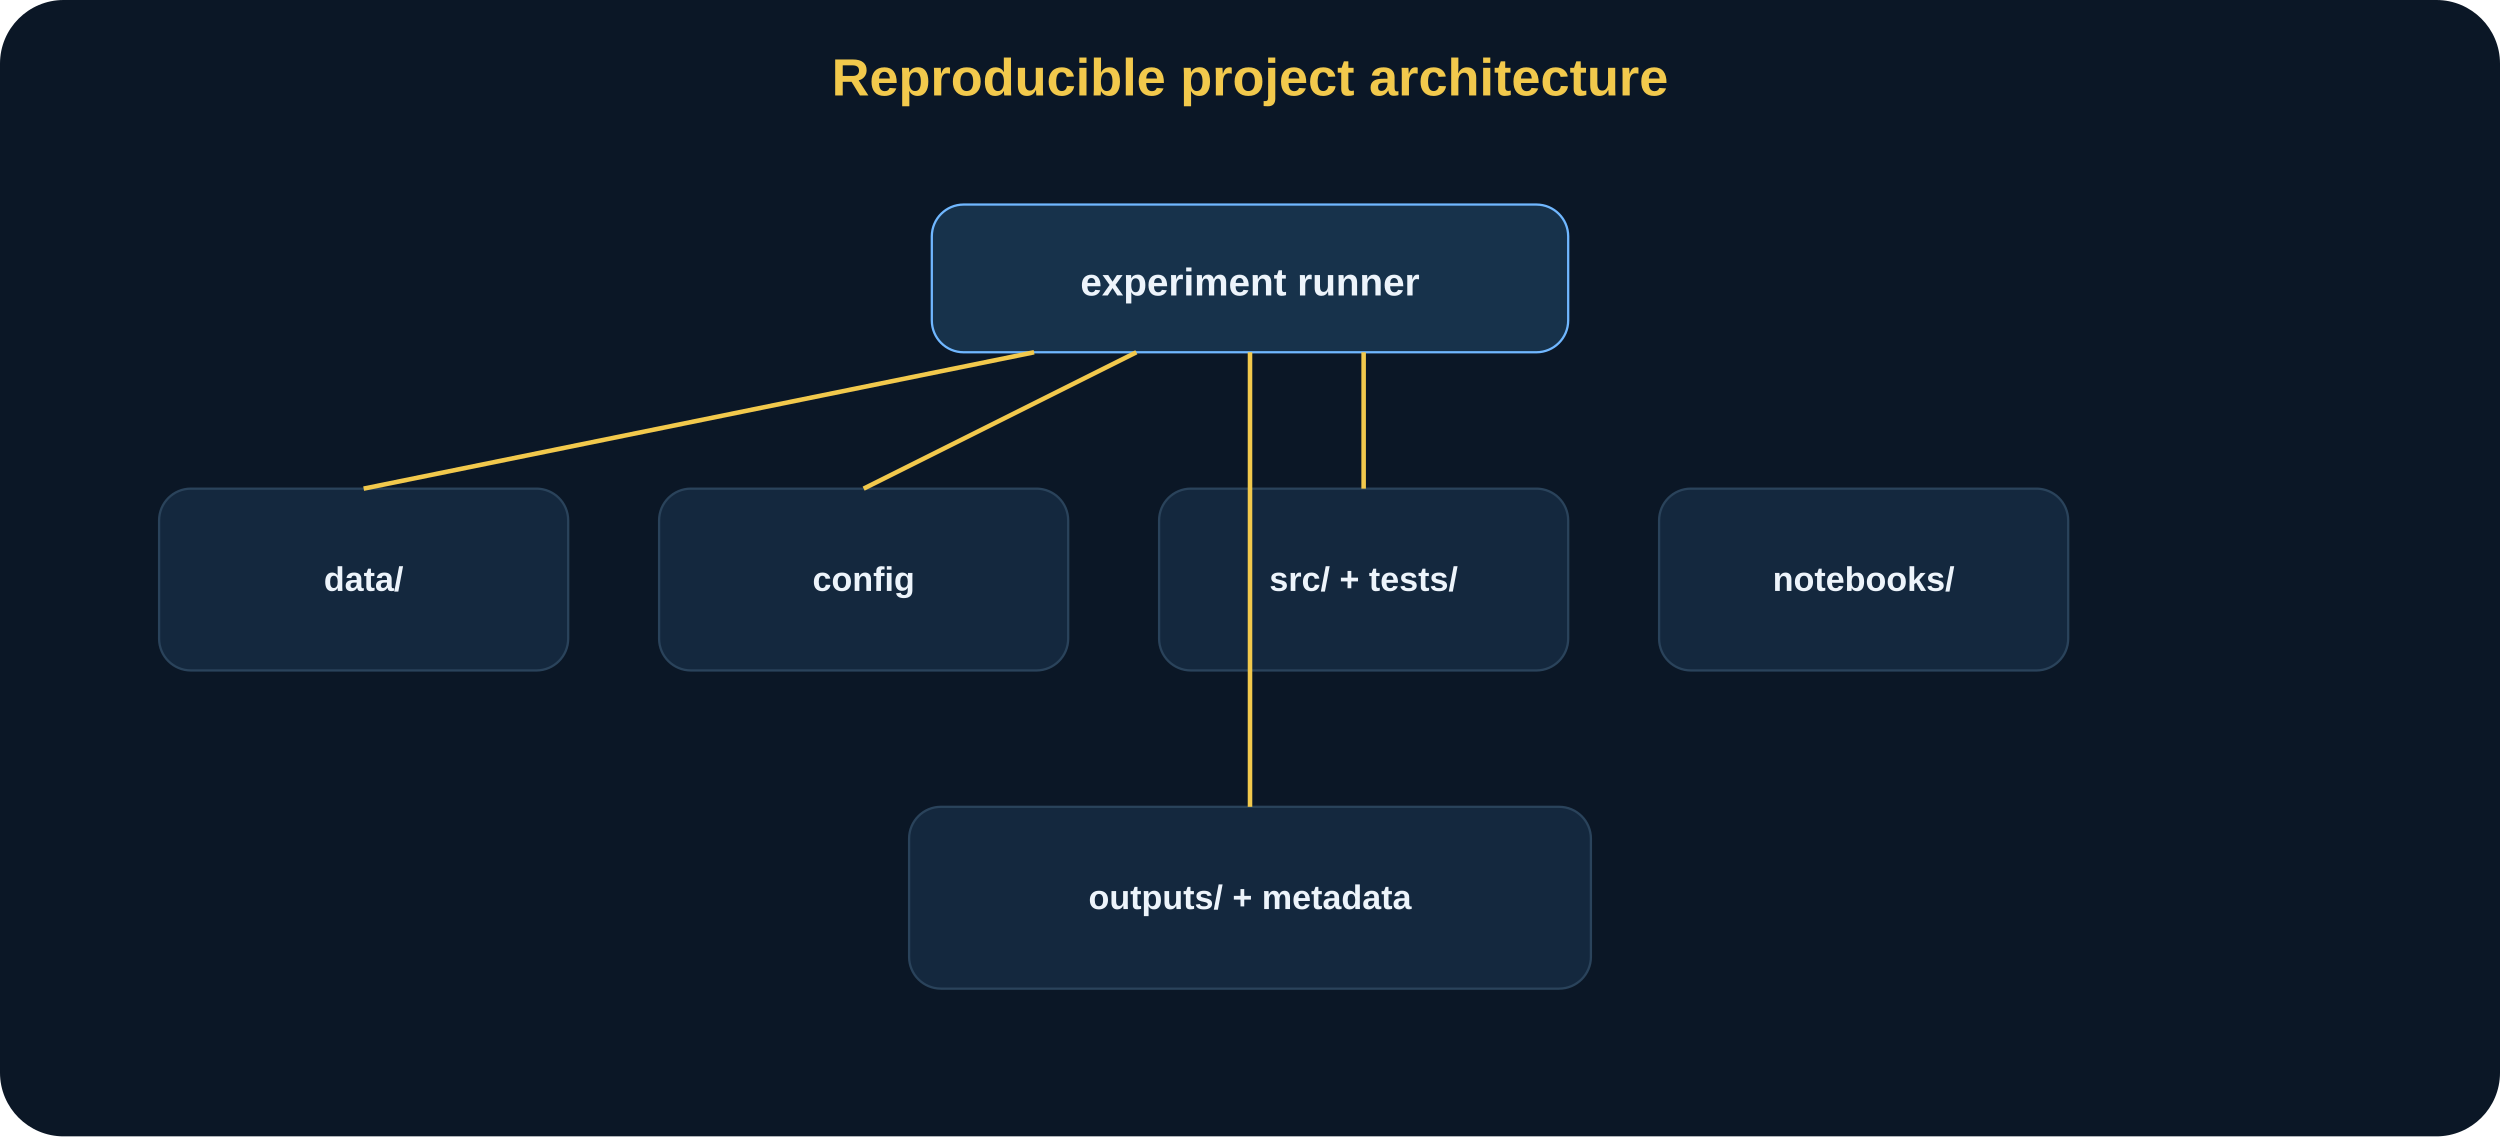
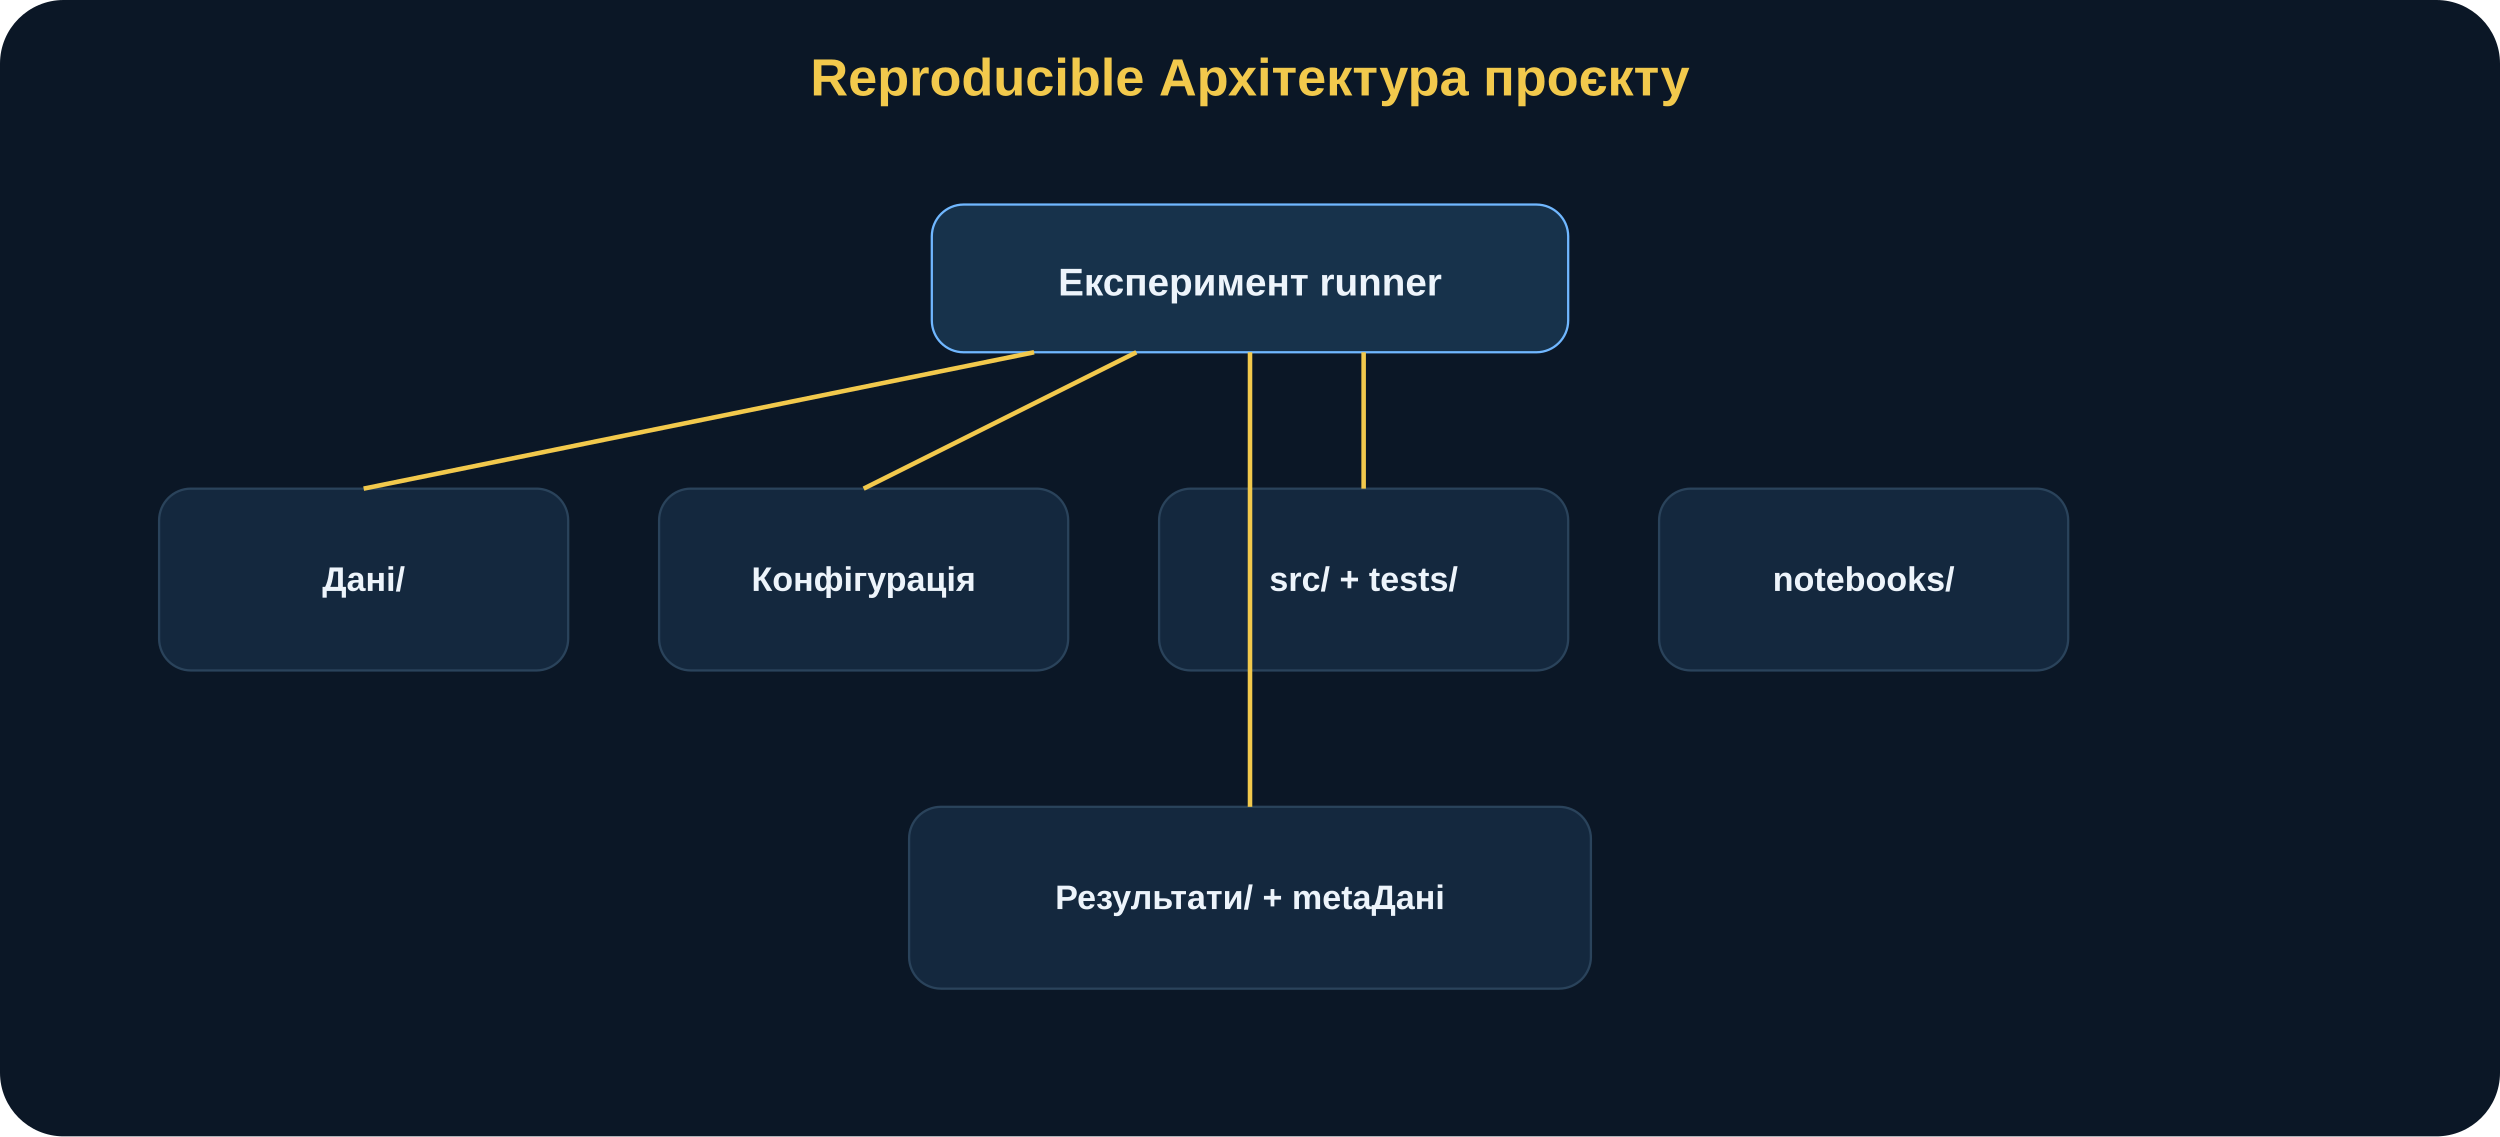
<svg xmlns="http://www.w3.org/2000/svg" viewBox="0 0 1100 500">
  <rect width="1100" height="500" rx="28" fill="#0b1726" />
  <g font-family="Arial,sans-serif">
-     <text x="550" y="42" text-anchor="middle" fill="#f2c94c" font-size="23" font-weight="700">Reproducible project architecture</text>
+     <text x="550" y="42" text-anchor="middle" fill="#f2c94c" font-size="23" font-weight="700">Reproducible Архітектура проєкту</text>
    <rect x="410" y="90" width="280" height="65" rx="14" fill="#17324b" stroke="#70b7ff" />
-     <text x="550" y="130" text-anchor="middle" fill="#edf4fb" font-size="17" font-weight="700">experiment runner</text>
+     <text x="550" y="130" text-anchor="middle" fill="#edf4fb" font-size="17" font-weight="700">Експеримент runner</text>
    <g fill="#14283e" stroke="#2a435b">
      <rect x="70" y="215" width="180" height="80" rx="14" />
      <rect x="290" y="215" width="180" height="80" rx="14" />
      <rect x="510" y="215" width="180" height="80" rx="14" />
      <rect x="730" y="215" width="180" height="80" rx="14" />
      <rect x="400" y="355" width="300" height="80" rx="14" />
    </g>
    <g fill="#edf4fb" text-anchor="middle" font-size="15" font-weight="700">
-       <text x="160" y="260">data/</text>
-       <text x="380" y="260">config</text>
+       <text x="160" y="260">Дані/</text>
+       <text x="380" y="260">Конфігурація</text>
      <text x="600" y="260">src/ + tests/</text>
      <text x="820" y="260">notebooks/</text>
-       <text x="550" y="400">outputs/ + metadata</text>
+       <text x="550" y="400">Результати/ + metaДані</text>
    </g>
    <g stroke="#f2c94c" stroke-width="2">
      <line x1="160" y1="215" x2="455" y2="155" />
      <line x1="380" y1="215" x2="500" y2="155" />
      <line x1="600" y1="215" x2="600" y2="155" />
      <line x1="550" y1="155" x2="550" y2="355" />
    </g>
  </g>
</svg>
